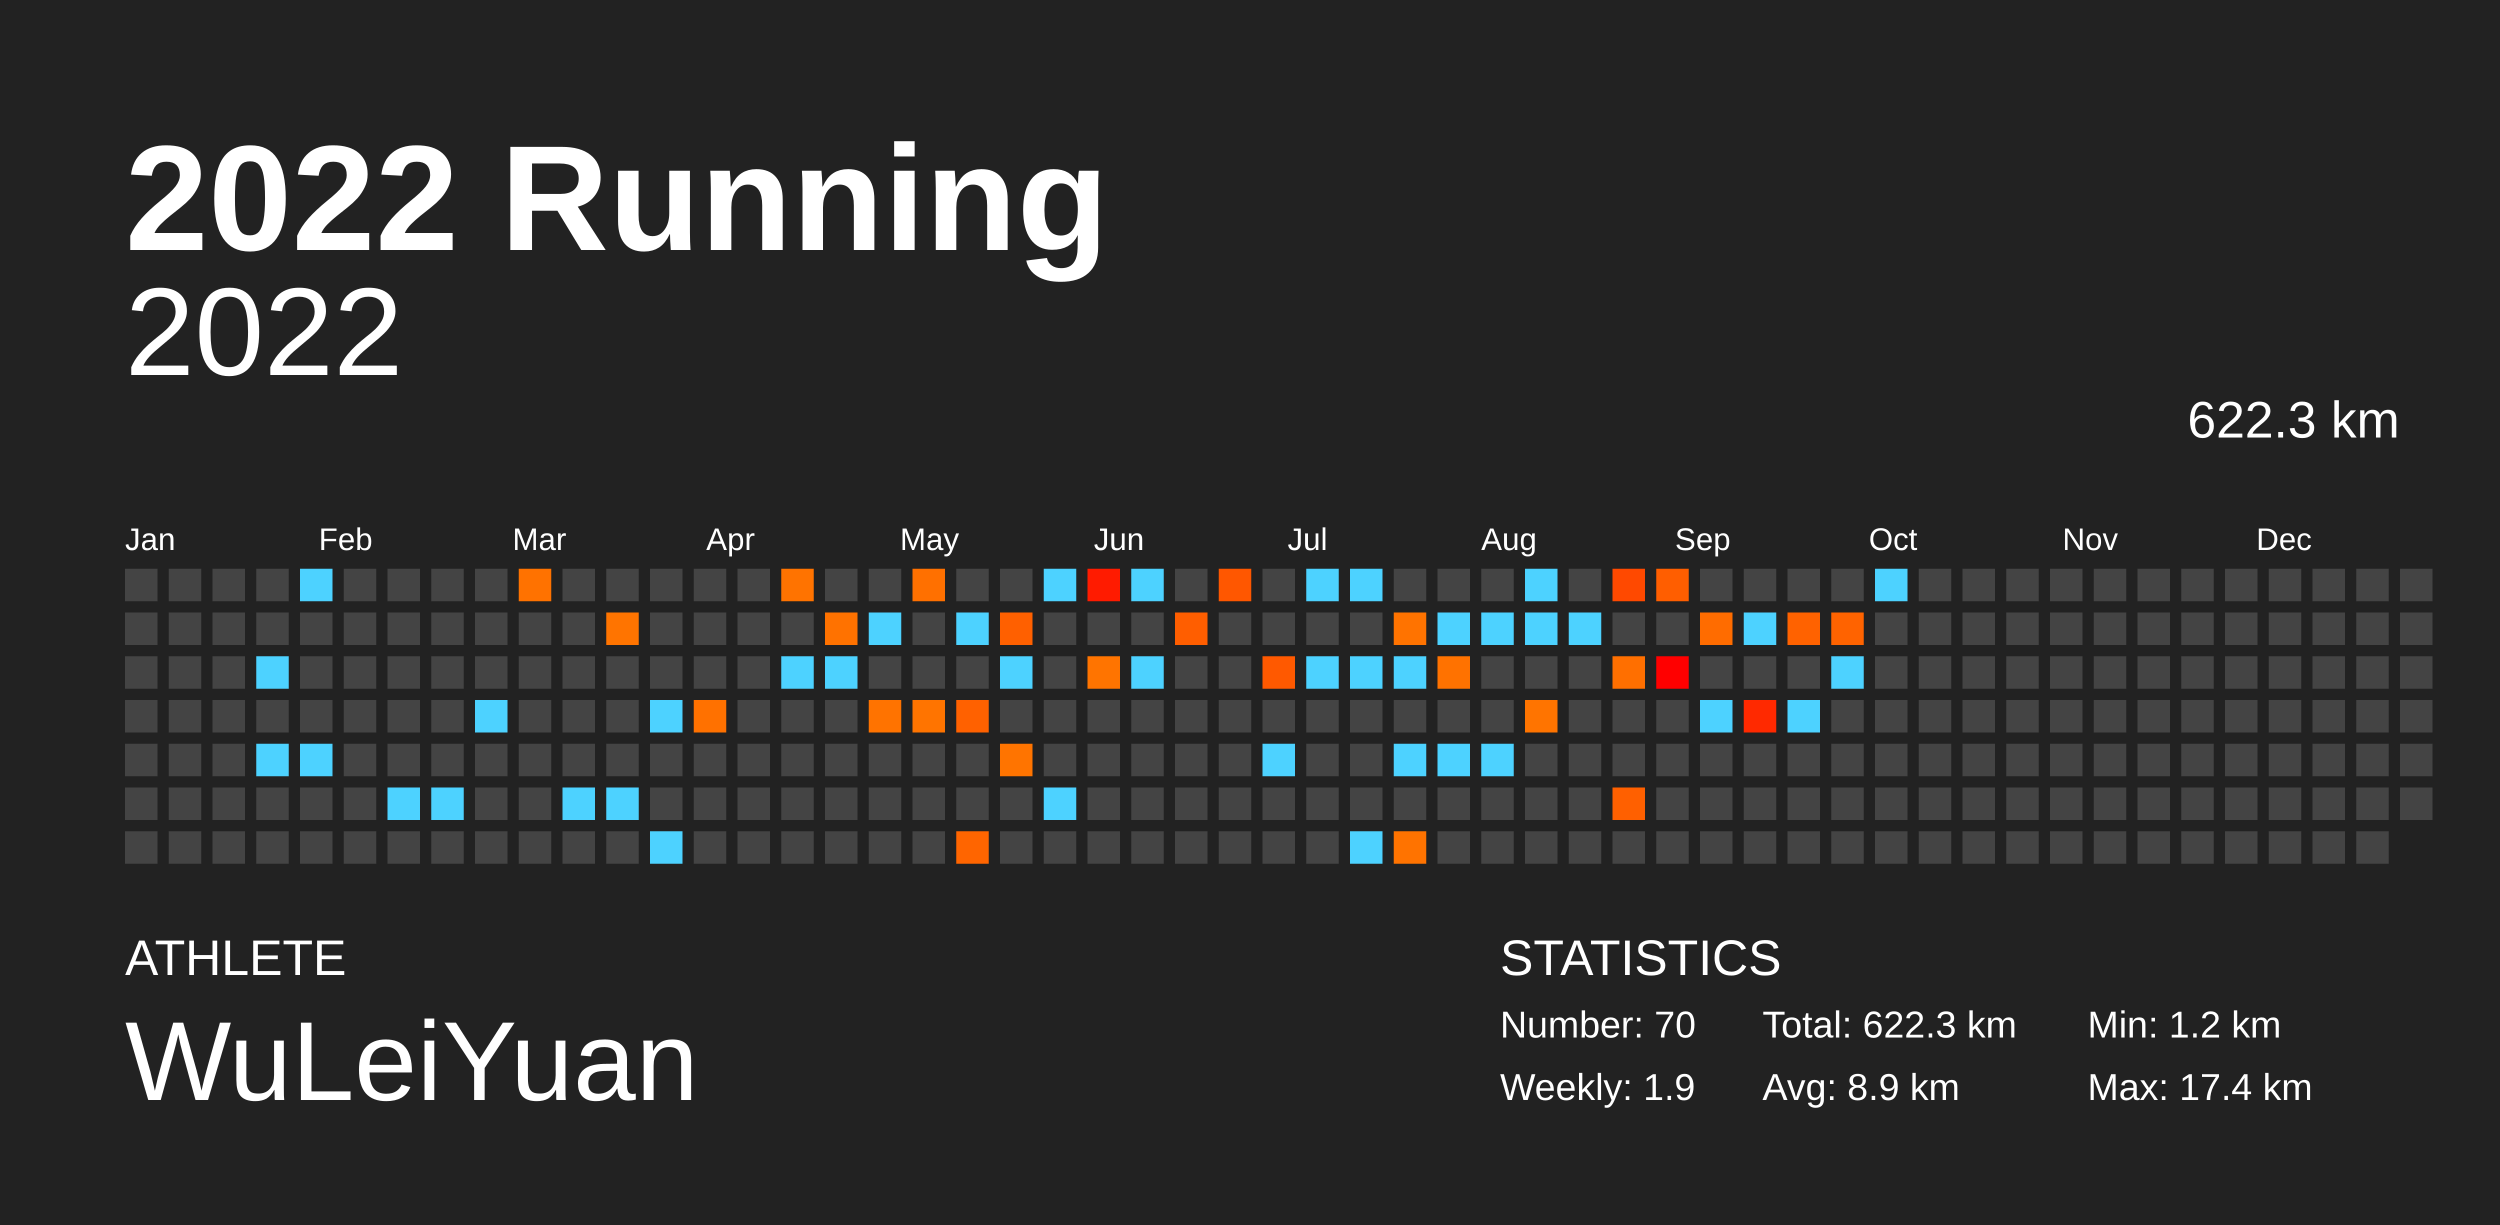
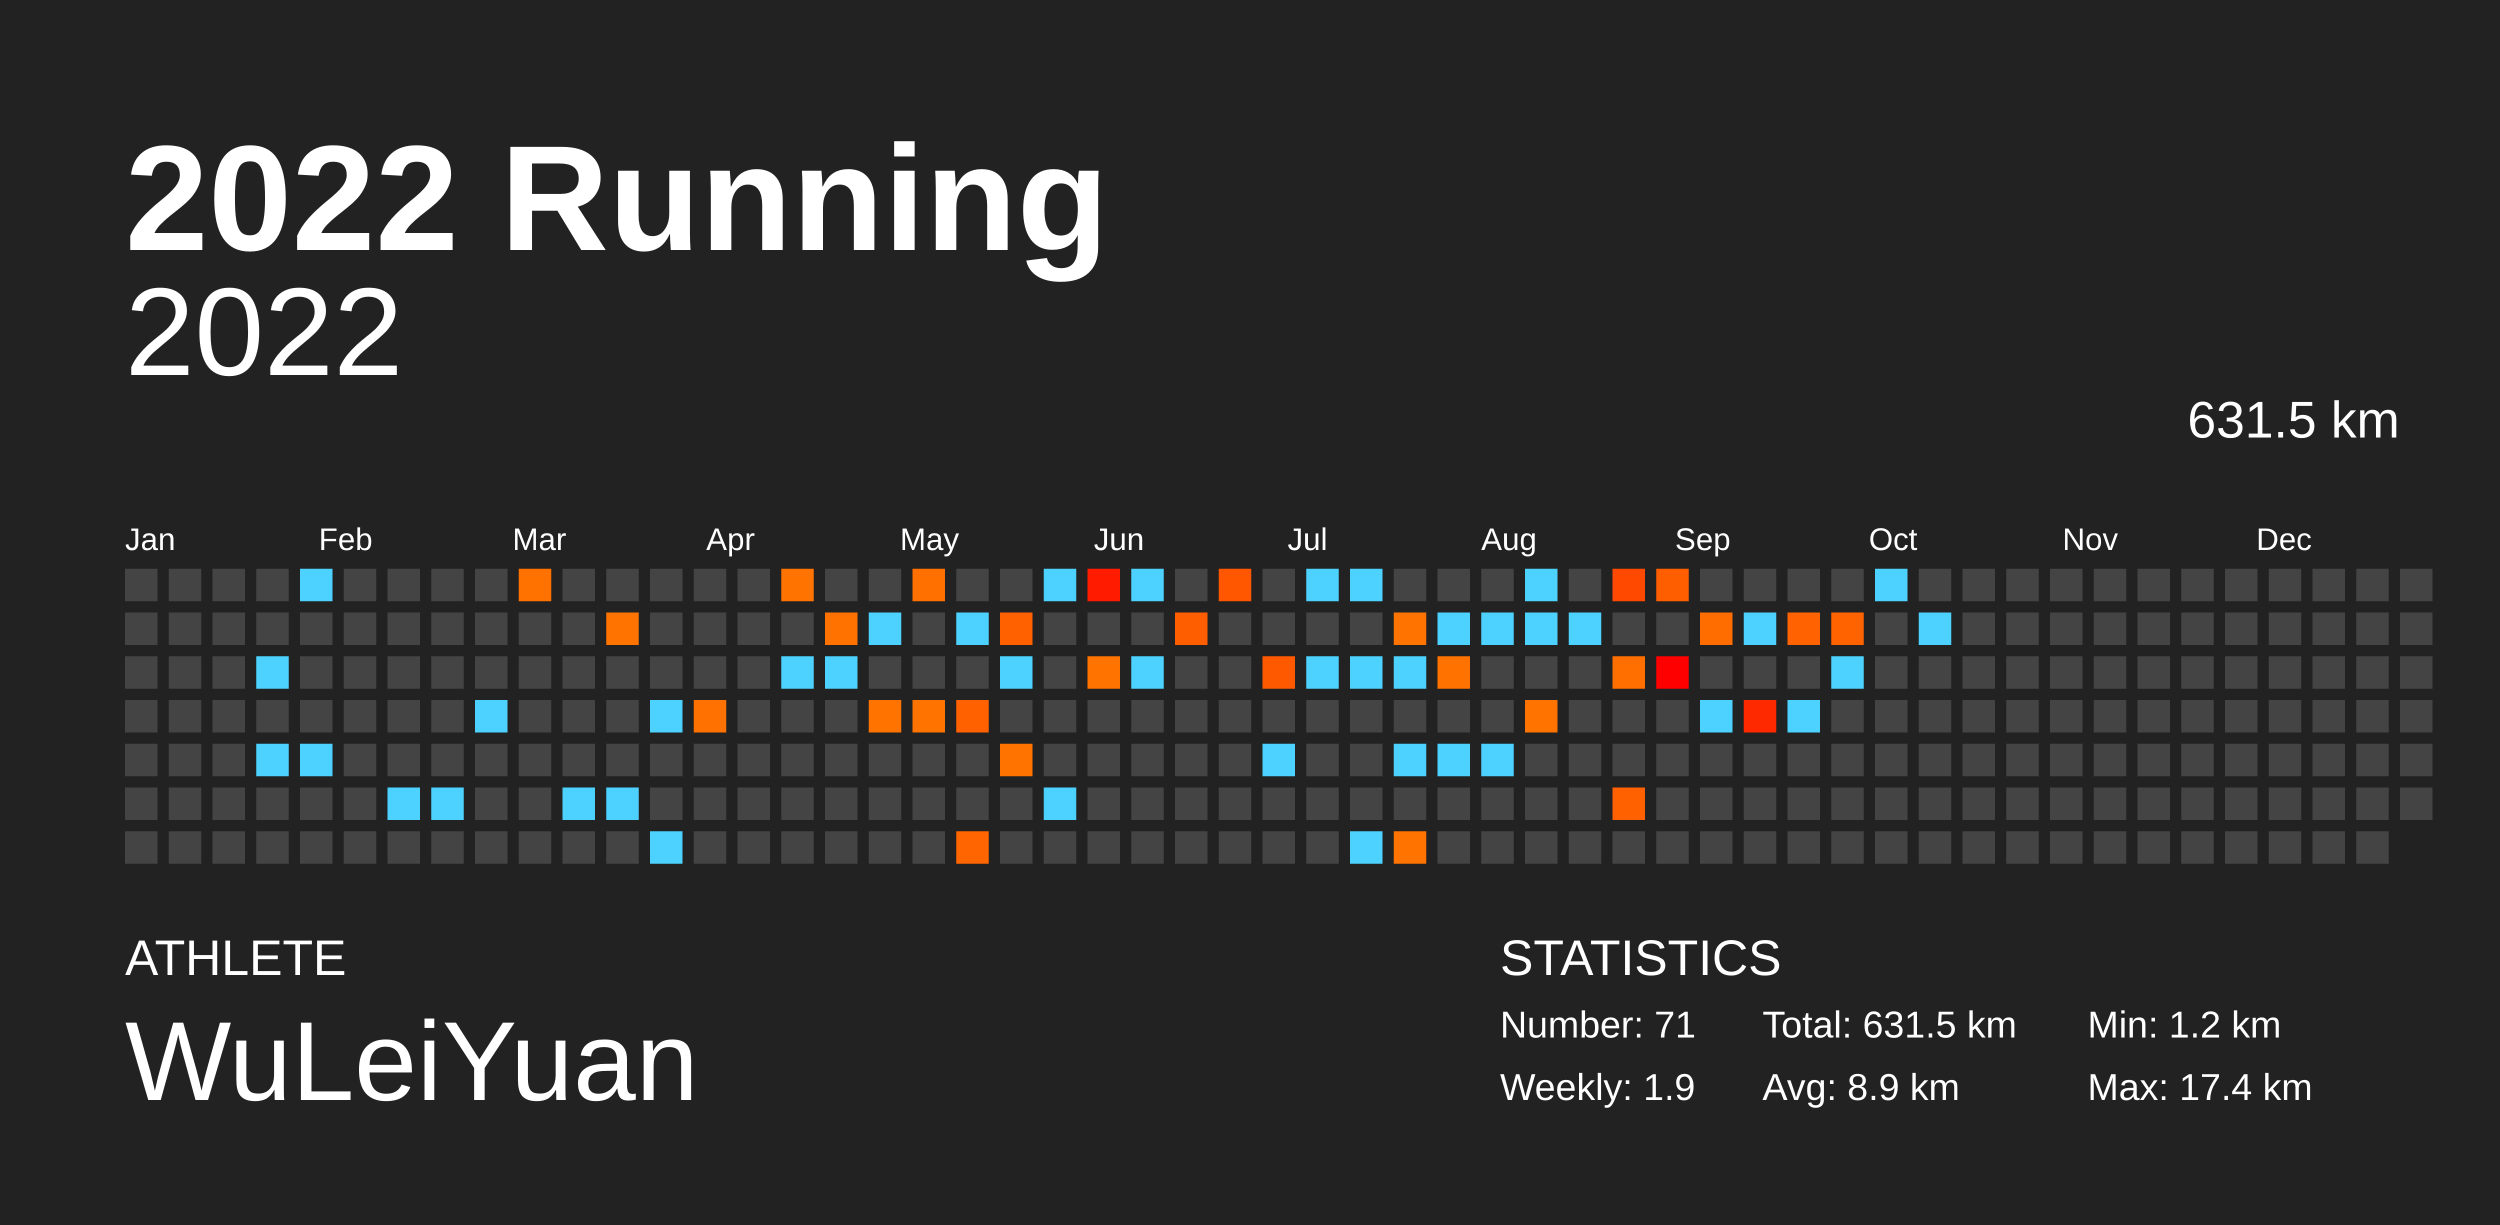
<svg xmlns="http://www.w3.org/2000/svg" baseProfile="full" height="98mm" version="1.1" viewBox="0,0,200,98" width="200mm">
  <defs />
  <rect fill="#222222" height="98" width="200" x="0" y="0" />
  <text fill="#FFFFFF" style="font-size:12px; font-family:Arial; font-weight:bold;" x="10" y="20">2022 Running</text>
  <text fill="#FFFFFF" style="font-size:4px; font-family:Arial" x="10" y="78">ATHLETE</text>
  <text fill="#FFFFFF" style="font-size:9px; font-family:Arial" x="10" y="88">WuLeiYuan</text>
  <text fill="#FFFFFF" style="font-size:4px; font-family:Arial" x="120" y="78">STATISTICS</text>
-   <text fill="#FFFFFF" style="font-size:3px; font-family:Arial" x="120" y="83">Number: 70</text>
+   <text fill="#FFFFFF" style="font-size:3px; font-family:Arial" x="120" y="83">Number: 71</text>
  <text fill="#FFFFFF" style="font-size:3px; font-family:Arial" x="120" y="88">Weekly: 1.9</text>
-   <text fill="#FFFFFF" style="font-size:3px; font-family:Arial" x="141" y="83">Total: 622.3 km</text>
+   <text fill="#FFFFFF" style="font-size:3px; font-family:Arial" x="141" y="83">Total: 631.5 km</text>
  <text fill="#FFFFFF" style="font-size:3px; font-family:Arial" x="141" y="88">Avg: 8.9 km</text>
  <text fill="#FFFFFF" style="font-size:3px; font-family:Arial" x="167" y="83">Min: 1.2 km</text>
  <text fill="#FFFFFF" style="font-size:3px; font-family:Arial" x="167" y="88">Max: 17.4 km</text>
  <text alignment-baseline="hanging" fill="#FFFFFF" style="font-size:10.0px; font-family:Arial;" x="10" y="30">2022</text>
-   <text alignment-baseline="hanging" fill="#FFFFFF" style="font-size:4.125px; font-family:Arial;" x="175" y="35">622.3 km</text>
+   <text alignment-baseline="hanging" fill="#FFFFFF" style="font-size:4.125px; font-family:Arial;" x="175" y="35">631.5 km</text>
  <text fill="#FFFFFF" style="font-size:2.5px; font-family:Arial" x="10.0" y="44">Jan</text>
  <text fill="#FFFFFF" style="font-size:2.5px; font-family:Arial" x="25.5" y="44">Feb</text>
  <text fill="#FFFFFF" style="font-size:2.5px; font-family:Arial" x="41.0" y="44">Mar</text>
  <text fill="#FFFFFF" style="font-size:2.5px; font-family:Arial" x="56.5" y="44">Apr</text>
  <text fill="#FFFFFF" style="font-size:2.5px; font-family:Arial" x="72.0" y="44">May</text>
  <text fill="#FFFFFF" style="font-size:2.5px; font-family:Arial" x="87.5" y="44">Jun</text>
  <text fill="#FFFFFF" style="font-size:2.5px; font-family:Arial" x="103.0" y="44">Jul</text>
  <text fill="#FFFFFF" style="font-size:2.5px; font-family:Arial" x="118.5" y="44">Aug</text>
  <text fill="#FFFFFF" style="font-size:2.5px; font-family:Arial" x="134.0" y="44">Sep</text>
  <text fill="#FFFFFF" style="font-size:2.5px; font-family:Arial" x="149.5" y="44">Oct</text>
  <text fill="#FFFFFF" style="font-size:2.5px; font-family:Arial" x="165.0" y="44">Nov</text>
  <text fill="#FFFFFF" style="font-size:2.5px; font-family:Arial" x="180.5" y="44">Dec</text>
  <rect fill="#444444" height="2.6" width="2.6" x="10.0" y="45.5" />
  <rect fill="#444444" height="2.6" width="2.6" x="10.0" y="49.0" />
  <rect fill="#444444" height="2.6" width="2.6" x="10.0" y="52.5" />
  <rect fill="#444444" height="2.6" width="2.6" x="10.0" y="56.0" />
  <rect fill="#444444" height="2.6" width="2.6" x="10.0" y="59.5" />
  <rect fill="#444444" height="2.6" width="2.6" x="10.0" y="63.0" />
  <rect fill="#444444" height="2.6" width="2.6" x="10.0" y="66.5" />
  <rect fill="#444444" height="2.6" width="2.6" x="13.5" y="45.5" />
  <rect fill="#444444" height="2.6" width="2.6" x="13.5" y="49.0" />
  <rect fill="#444444" height="2.6" width="2.6" x="13.5" y="52.5" />
  <rect fill="#444444" height="2.6" width="2.6" x="13.5" y="56.0" />
  <rect fill="#444444" height="2.6" width="2.6" x="13.5" y="59.5" />
  <rect fill="#444444" height="2.6" width="2.6" x="13.5" y="63.0" />
  <rect fill="#444444" height="2.6" width="2.6" x="13.5" y="66.5" />
  <rect fill="#444444" height="2.6" width="2.6" x="17.0" y="45.5" />
  <rect fill="#444444" height="2.6" width="2.6" x="17.0" y="49.0" />
  <rect fill="#444444" height="2.6" width="2.6" x="17.0" y="52.5" />
  <rect fill="#444444" height="2.6" width="2.6" x="17.0" y="56.0" />
  <rect fill="#444444" height="2.6" width="2.6" x="17.0" y="59.5" />
  <rect fill="#444444" height="2.6" width="2.6" x="17.0" y="63.0" />
  <rect fill="#444444" height="2.6" width="2.6" x="17.0" y="66.5" />
  <rect fill="#444444" height="2.6" width="2.6" x="20.5" y="45.5" />
  <rect fill="#444444" height="2.6" width="2.6" x="20.5" y="49.0" />
  <rect fill="#4dd2ff" height="2.6" width="2.6" x="20.5" y="52.5" />
  <rect fill="#444444" height="2.6" width="2.6" x="20.5" y="56.0" />
  <rect fill="#4dd2ff" height="2.6" width="2.6" x="20.5" y="59.5" />
  <rect fill="#444444" height="2.6" width="2.6" x="20.5" y="63.0" />
  <rect fill="#444444" height="2.6" width="2.6" x="20.5" y="66.5" />
  <rect fill="#4dd2ff" height="2.6" width="2.6" x="24.0" y="45.5" />
  <rect fill="#444444" height="2.6" width="2.6" x="24.0" y="49.0" />
  <rect fill="#444444" height="2.6" width="2.6" x="24.0" y="52.5" />
  <rect fill="#444444" height="2.6" width="2.6" x="24.0" y="56.0" />
  <rect fill="#4dd2ff" height="2.6" width="2.6" x="24.0" y="59.5" />
  <rect fill="#444444" height="2.6" width="2.6" x="24.0" y="63.0" />
  <rect fill="#444444" height="2.6" width="2.6" x="24.0" y="66.5" />
  <rect fill="#444444" height="2.6" width="2.6" x="27.5" y="45.5" />
  <rect fill="#444444" height="2.6" width="2.6" x="27.5" y="49.0" />
  <rect fill="#444444" height="2.6" width="2.6" x="27.5" y="52.5" />
  <rect fill="#444444" height="2.6" width="2.6" x="27.5" y="56.0" />
  <rect fill="#444444" height="2.6" width="2.6" x="27.5" y="59.5" />
  <rect fill="#444444" height="2.6" width="2.6" x="27.5" y="63.0" />
  <rect fill="#444444" height="2.6" width="2.6" x="27.5" y="66.5" />
  <rect fill="#444444" height="2.6" width="2.6" x="31.0" y="45.5" />
  <rect fill="#444444" height="2.6" width="2.6" x="31.0" y="49.0" />
  <rect fill="#444444" height="2.6" width="2.6" x="31.0" y="52.5" />
  <rect fill="#444444" height="2.6" width="2.6" x="31.0" y="56.0" />
  <rect fill="#444444" height="2.6" width="2.6" x="31.0" y="59.5" />
  <rect fill="#4dd2ff" height="2.6" width="2.6" x="31.0" y="63.0" />
  <rect fill="#444444" height="2.6" width="2.6" x="31.0" y="66.5" />
  <rect fill="#444444" height="2.6" width="2.6" x="34.5" y="45.5" />
  <rect fill="#444444" height="2.6" width="2.6" x="34.5" y="49.0" />
  <rect fill="#444444" height="2.6" width="2.6" x="34.5" y="52.5" />
  <rect fill="#444444" height="2.6" width="2.6" x="34.5" y="56.0" />
  <rect fill="#444444" height="2.6" width="2.6" x="34.5" y="59.5" />
  <rect fill="#4dd2ff" height="2.6" width="2.6" x="34.5" y="63.0" />
  <rect fill="#444444" height="2.6" width="2.6" x="34.5" y="66.5" />
  <rect fill="#444444" height="2.6" width="2.6" x="38.0" y="45.5" />
  <rect fill="#444444" height="2.6" width="2.6" x="38.0" y="49.0" />
  <rect fill="#444444" height="2.6" width="2.6" x="38.0" y="52.5" />
  <rect fill="#4dd2ff" height="2.6" width="2.6" x="38.0" y="56.0" />
  <rect fill="#444444" height="2.6" width="2.6" x="38.0" y="59.5" />
  <rect fill="#444444" height="2.6" width="2.6" x="38.0" y="63.0" />
  <rect fill="#444444" height="2.6" width="2.6" x="38.0" y="66.5" />
  <rect fill="#ff7200" height="2.6" width="2.6" x="41.5" y="45.5" />
  <rect fill="#444444" height="2.6" width="2.6" x="41.5" y="49.0" />
  <rect fill="#444444" height="2.6" width="2.6" x="41.5" y="52.5" />
  <rect fill="#444444" height="2.6" width="2.6" x="41.5" y="56.0" />
  <rect fill="#444444" height="2.6" width="2.6" x="41.5" y="59.5" />
  <rect fill="#444444" height="2.6" width="2.6" x="41.5" y="63.0" />
  <rect fill="#444444" height="2.6" width="2.6" x="41.5" y="66.5" />
  <rect fill="#444444" height="2.6" width="2.6" x="45.0" y="45.5" />
  <rect fill="#444444" height="2.6" width="2.6" x="45.0" y="49.0" />
  <rect fill="#444444" height="2.6" width="2.6" x="45.0" y="52.5" />
  <rect fill="#444444" height="2.6" width="2.6" x="45.0" y="56.0" />
  <rect fill="#444444" height="2.6" width="2.6" x="45.0" y="59.5" />
  <rect fill="#4dd2ff" height="2.6" width="2.6" x="45.0" y="63.0" />
  <rect fill="#444444" height="2.6" width="2.6" x="45.0" y="66.5" />
  <rect fill="#444444" height="2.6" width="2.6" x="48.5" y="45.5" />
  <rect fill="#ff7400" height="2.6" width="2.6" x="48.5" y="49.0" />
  <rect fill="#444444" height="2.6" width="2.6" x="48.5" y="52.5" />
  <rect fill="#444444" height="2.6" width="2.6" x="48.5" y="56.0" />
  <rect fill="#444444" height="2.6" width="2.6" x="48.5" y="59.5" />
  <rect fill="#4dd2ff" height="2.6" width="2.6" x="48.5" y="63.0" />
  <rect fill="#444444" height="2.6" width="2.6" x="48.5" y="66.5" />
  <rect fill="#444444" height="2.6" width="2.6" x="52.0" y="45.5" />
  <rect fill="#444444" height="2.6" width="2.6" x="52.0" y="49.0" />
  <rect fill="#444444" height="2.6" width="2.6" x="52.0" y="52.5" />
  <rect fill="#4dd2ff" height="2.6" width="2.6" x="52.0" y="56.0" />
  <rect fill="#444444" height="2.6" width="2.6" x="52.0" y="59.5" />
  <rect fill="#444444" height="2.6" width="2.6" x="52.0" y="63.0" />
  <rect fill="#4dd2ff" height="2.6" width="2.6" x="52.0" y="66.5" />
  <rect fill="#444444" height="2.6" width="2.6" x="55.5" y="45.5" />
  <rect fill="#444444" height="2.6" width="2.6" x="55.5" y="49.0" />
  <rect fill="#444444" height="2.6" width="2.6" x="55.5" y="52.5" />
  <rect fill="#ff7100" height="2.6" width="2.6" x="55.5" y="56.0" />
  <rect fill="#444444" height="2.6" width="2.6" x="55.5" y="59.5" />
  <rect fill="#444444" height="2.6" width="2.6" x="55.5" y="63.0" />
  <rect fill="#444444" height="2.6" width="2.6" x="55.5" y="66.5" />
  <rect fill="#444444" height="2.6" width="2.6" x="59.0" y="45.5" />
  <rect fill="#444444" height="2.6" width="2.6" x="59.0" y="49.0" />
  <rect fill="#444444" height="2.6" width="2.6" x="59.0" y="52.5" />
  <rect fill="#444444" height="2.6" width="2.6" x="59.0" y="56.0" />
  <rect fill="#444444" height="2.6" width="2.6" x="59.0" y="59.5" />
  <rect fill="#444444" height="2.6" width="2.6" x="59.0" y="63.0" />
  <rect fill="#444444" height="2.6" width="2.6" x="59.0" y="66.5" />
  <rect fill="#ff7300" height="2.6" width="2.6" x="62.5" y="45.5" />
  <rect fill="#444444" height="2.6" width="2.6" x="62.5" y="49.0" />
  <rect fill="#4dd2ff" height="2.6" width="2.6" x="62.5" y="52.5" />
  <rect fill="#444444" height="2.6" width="2.6" x="62.5" y="56.0" />
  <rect fill="#444444" height="2.6" width="2.6" x="62.5" y="59.5" />
  <rect fill="#444444" height="2.6" width="2.6" x="62.5" y="63.0" />
  <rect fill="#444444" height="2.6" width="2.6" x="62.5" y="66.5" />
  <rect fill="#444444" height="2.6" width="2.6" x="66.0" y="45.5" />
  <rect fill="#ff7200" height="2.6" width="2.6" x="66.0" y="49.0" />
  <rect fill="#4dd2ff" height="2.6" width="2.6" x="66.0" y="52.5" />
  <rect fill="#444444" height="2.6" width="2.6" x="66.0" y="56.0" />
  <rect fill="#444444" height="2.6" width="2.6" x="66.0" y="59.5" />
  <rect fill="#444444" height="2.6" width="2.6" x="66.0" y="63.0" />
  <rect fill="#444444" height="2.6" width="2.6" x="66.0" y="66.5" />
  <rect fill="#444444" height="2.6" width="2.6" x="69.5" y="45.5" />
  <rect fill="#4dd2ff" height="2.6" width="2.6" x="69.5" y="49.0" />
  <rect fill="#444444" height="2.6" width="2.6" x="69.5" y="52.5" />
  <rect fill="#ff7300" height="2.6" width="2.6" x="69.5" y="56.0" />
  <rect fill="#444444" height="2.6" width="2.6" x="69.5" y="59.5" />
  <rect fill="#444444" height="2.6" width="2.6" x="69.5" y="63.0" />
  <rect fill="#444444" height="2.6" width="2.6" x="69.5" y="66.5" />
  <rect fill="#ff7000" height="2.6" width="2.6" x="73.0" y="45.5" />
  <rect fill="#444444" height="2.6" width="2.6" x="73.0" y="49.0" />
  <rect fill="#444444" height="2.6" width="2.6" x="73.0" y="52.5" />
  <rect fill="#ff7400" height="2.6" width="2.6" x="73.0" y="56.0" />
  <rect fill="#444444" height="2.6" width="2.6" x="73.0" y="59.5" />
  <rect fill="#444444" height="2.6" width="2.6" x="73.0" y="63.0" />
  <rect fill="#444444" height="2.6" width="2.6" x="73.0" y="66.5" />
  <rect fill="#444444" height="2.6" width="2.6" x="76.5" y="45.5" />
  <rect fill="#4dd2ff" height="2.6" width="2.6" x="76.5" y="49.0" />
  <rect fill="#444444" height="2.6" width="2.6" x="76.5" y="52.5" />
  <rect fill="#ff6100" height="2.6" width="2.6" x="76.5" y="56.0" />
  <rect fill="#444444" height="2.6" width="2.6" x="76.5" y="59.5" />
  <rect fill="#444444" height="2.6" width="2.6" x="76.5" y="63.0" />
  <rect fill="#ff6500" height="2.6" width="2.6" x="76.5" y="66.5" />
  <rect fill="#444444" height="2.6" width="2.6" x="80.0" y="45.5" />
  <rect fill="#ff6000" height="2.6" width="2.6" x="80.0" y="49.0" />
  <rect fill="#4dd2ff" height="2.6" width="2.6" x="80.0" y="52.5" />
  <rect fill="#444444" height="2.6" width="2.6" x="80.0" y="56.0" />
  <rect fill="#ff7400" height="2.6" width="2.6" x="80.0" y="59.5" />
  <rect fill="#444444" height="2.6" width="2.6" x="80.0" y="63.0" />
  <rect fill="#444444" height="2.6" width="2.6" x="80.0" y="66.5" />
  <rect fill="#4dd2ff" height="2.6" width="2.6" x="83.5" y="45.5" />
  <rect fill="#444444" height="2.6" width="2.6" x="83.5" y="49.0" />
  <rect fill="#444444" height="2.6" width="2.6" x="83.5" y="52.5" />
  <rect fill="#444444" height="2.6" width="2.6" x="83.5" y="56.0" />
  <rect fill="#444444" height="2.6" width="2.6" x="83.5" y="59.5" />
  <rect fill="#4dd2ff" height="2.6" width="2.6" x="83.5" y="63.0" />
  <rect fill="#444444" height="2.6" width="2.6" x="83.5" y="66.5" />
  <rect fill="#ff1b00" height="2.6" width="2.6" x="87.0" y="45.5" />
  <rect fill="#444444" height="2.6" width="2.6" x="87.0" y="49.0" />
  <rect fill="#ff7400" height="2.6" width="2.6" x="87.0" y="52.5" />
  <rect fill="#444444" height="2.6" width="2.6" x="87.0" y="56.0" />
  <rect fill="#444444" height="2.6" width="2.6" x="87.0" y="59.5" />
  <rect fill="#444444" height="2.6" width="2.6" x="87.0" y="63.0" />
  <rect fill="#444444" height="2.6" width="2.6" x="87.0" y="66.5" />
  <rect fill="#4dd2ff" height="2.6" width="2.6" x="90.5" y="45.5" />
  <rect fill="#444444" height="2.6" width="2.6" x="90.5" y="49.0" />
  <rect fill="#4dd2ff" height="2.6" width="2.6" x="90.5" y="52.5" />
  <rect fill="#444444" height="2.6" width="2.6" x="90.5" y="56.0" />
  <rect fill="#444444" height="2.6" width="2.6" x="90.5" y="59.5" />
  <rect fill="#444444" height="2.6" width="2.6" x="90.5" y="63.0" />
  <rect fill="#444444" height="2.6" width="2.6" x="90.5" y="66.5" />
  <rect fill="#444444" height="2.6" width="2.6" x="94.0" y="45.5" />
  <rect fill="#ff5e00" height="2.6" width="2.6" x="94.0" y="49.0" />
  <rect fill="#444444" height="2.6" width="2.6" x="94.0" y="52.5" />
  <rect fill="#444444" height="2.6" width="2.6" x="94.0" y="56.0" />
  <rect fill="#444444" height="2.6" width="2.6" x="94.0" y="59.5" />
  <rect fill="#444444" height="2.6" width="2.6" x="94.0" y="63.0" />
  <rect fill="#444444" height="2.6" width="2.6" x="94.0" y="66.5" />
  <rect fill="#ff5700" height="2.6" width="2.6" x="97.5" y="45.5" />
  <rect fill="#444444" height="2.6" width="2.6" x="97.5" y="49.0" />
  <rect fill="#444444" height="2.6" width="2.6" x="97.5" y="52.5" />
  <rect fill="#444444" height="2.6" width="2.6" x="97.5" y="56.0" />
  <rect fill="#444444" height="2.6" width="2.6" x="97.5" y="59.5" />
  <rect fill="#444444" height="2.6" width="2.6" x="97.5" y="63.0" />
  <rect fill="#444444" height="2.6" width="2.6" x="97.5" y="66.5" />
  <rect fill="#444444" height="2.6" width="2.6" x="101.0" y="45.5" />
  <rect fill="#444444" height="2.6" width="2.6" x="101.0" y="49.0" />
  <rect fill="#ff5900" height="2.6" width="2.6" x="101.0" y="52.5" />
  <rect fill="#444444" height="2.6" width="2.6" x="101.0" y="56.0" />
  <rect fill="#4dd2ff" height="2.6" width="2.6" x="101.0" y="59.5" />
  <rect fill="#444444" height="2.6" width="2.6" x="101.0" y="63.0" />
  <rect fill="#444444" height="2.6" width="2.6" x="101.0" y="66.5" />
  <rect fill="#4dd2ff" height="2.6" width="2.6" x="104.5" y="45.5" />
  <rect fill="#444444" height="2.6" width="2.6" x="104.5" y="49.0" />
  <rect fill="#4dd2ff" height="2.6" width="2.6" x="104.5" y="52.5" />
  <rect fill="#444444" height="2.6" width="2.6" x="104.5" y="56.0" />
  <rect fill="#444444" height="2.6" width="2.6" x="104.5" y="59.5" />
  <rect fill="#444444" height="2.6" width="2.6" x="104.5" y="63.0" />
  <rect fill="#444444" height="2.6" width="2.6" x="104.5" y="66.5" />
  <rect fill="#4dd2ff" height="2.6" width="2.6" x="108.0" y="45.5" />
  <rect fill="#444444" height="2.6" width="2.6" x="108.0" y="49.0" />
  <rect fill="#4dd2ff" height="2.6" width="2.6" x="108.0" y="52.5" />
  <rect fill="#444444" height="2.6" width="2.6" x="108.0" y="56.0" />
  <rect fill="#444444" height="2.6" width="2.6" x="108.0" y="59.5" />
  <rect fill="#444444" height="2.6" width="2.6" x="108.0" y="63.0" />
  <rect fill="#4dd2ff" height="2.6" width="2.6" x="108.0" y="66.5" />
  <rect fill="#444444" height="2.6" width="2.6" x="111.5" y="45.5" />
  <rect fill="#ff7300" height="2.6" width="2.6" x="111.5" y="49.0" />
  <rect fill="#4dd2ff" height="2.6" width="2.6" x="111.5" y="52.5" />
  <rect fill="#444444" height="2.6" width="2.6" x="111.5" y="56.0" />
  <rect fill="#4dd2ff" height="2.6" width="2.6" x="111.5" y="59.5" />
  <rect fill="#444444" height="2.6" width="2.6" x="111.5" y="63.0" />
  <rect fill="#ff7300" height="2.6" width="2.6" x="111.5" y="66.5" />
  <rect fill="#444444" height="2.6" width="2.6" x="115.0" y="45.5" />
  <rect fill="#4dd2ff" height="2.6" width="2.6" x="115.0" y="49.0" />
  <rect fill="#ff7200" height="2.6" width="2.6" x="115.0" y="52.5" />
  <rect fill="#444444" height="2.6" width="2.6" x="115.0" y="56.0" />
  <rect fill="#4dd2ff" height="2.6" width="2.6" x="115.0" y="59.5" />
  <rect fill="#444444" height="2.6" width="2.6" x="115.0" y="63.0" />
  <rect fill="#444444" height="2.6" width="2.6" x="115.0" y="66.5" />
  <rect fill="#444444" height="2.6" width="2.6" x="118.5" y="45.5" />
  <rect fill="#4dd2ff" height="2.6" width="2.6" x="118.5" y="49.0" />
  <rect fill="#444444" height="2.6" width="2.6" x="118.5" y="52.5" />
  <rect fill="#444444" height="2.6" width="2.6" x="118.5" y="56.0" />
  <rect fill="#4dd2ff" height="2.6" width="2.6" x="118.5" y="59.5" />
  <rect fill="#444444" height="2.6" width="2.6" x="118.5" y="63.0" />
  <rect fill="#444444" height="2.6" width="2.6" x="118.5" y="66.5" />
  <rect fill="#4dd2ff" height="2.6" width="2.6" x="122.0" y="45.5" />
  <rect fill="#4dd2ff" height="2.6" width="2.6" x="122.0" y="49.0" />
  <rect fill="#444444" height="2.6" width="2.6" x="122.0" y="52.5" />
  <rect fill="#ff7400" height="2.6" width="2.6" x="122.0" y="56.0" />
  <rect fill="#444444" height="2.6" width="2.6" x="122.0" y="59.5" />
  <rect fill="#444444" height="2.6" width="2.6" x="122.0" y="63.0" />
  <rect fill="#444444" height="2.6" width="2.6" x="122.0" y="66.5" />
  <rect fill="#444444" height="2.6" width="2.6" x="125.5" y="45.5" />
  <rect fill="#4dd2ff" height="2.6" width="2.6" x="125.5" y="49.0" />
  <rect fill="#444444" height="2.6" width="2.6" x="125.5" y="52.5" />
  <rect fill="#444444" height="2.6" width="2.6" x="125.5" y="56.0" />
  <rect fill="#444444" height="2.6" width="2.6" x="125.5" y="59.5" />
  <rect fill="#444444" height="2.6" width="2.6" x="125.5" y="63.0" />
  <rect fill="#444444" height="2.6" width="2.6" x="125.5" y="66.5" />
  <rect fill="#ff4900" height="2.6" width="2.6" x="129.0" y="45.5" />
  <rect fill="#444444" height="2.6" width="2.6" x="129.0" y="49.0" />
  <rect fill="#ff6f00" height="2.6" width="2.6" x="129.0" y="52.5" />
  <rect fill="#444444" height="2.6" width="2.6" x="129.0" y="56.0" />
  <rect fill="#444444" height="2.6" width="2.6" x="129.0" y="59.5" />
  <rect fill="#ff6000" height="2.6" width="2.6" x="129.0" y="63.0" />
  <rect fill="#444444" height="2.6" width="2.6" x="129.0" y="66.5" />
  <rect fill="#ff5e00" height="2.6" width="2.6" x="132.5" y="45.5" />
  <rect fill="#444444" height="2.6" width="2.6" x="132.5" y="49.0" />
  <rect fill="#ff0000" height="2.6" width="2.6" x="132.5" y="52.5" />
  <rect fill="#444444" height="2.6" width="2.6" x="132.5" y="56.0" />
  <rect fill="#444444" height="2.6" width="2.6" x="132.5" y="59.5" />
  <rect fill="#444444" height="2.6" width="2.6" x="132.5" y="63.0" />
  <rect fill="#444444" height="2.6" width="2.6" x="132.5" y="66.5" />
  <rect fill="#444444" height="2.6" width="2.6" x="136.0" y="45.5" />
  <rect fill="#ff6c00" height="2.6" width="2.6" x="136.0" y="49.0" />
  <rect fill="#444444" height="2.6" width="2.6" x="136.0" y="52.5" />
  <rect fill="#4dd2ff" height="2.6" width="2.6" x="136.0" y="56.0" />
  <rect fill="#444444" height="2.6" width="2.6" x="136.0" y="59.5" />
  <rect fill="#444444" height="2.6" width="2.6" x="136.0" y="63.0" />
  <rect fill="#444444" height="2.6" width="2.6" x="136.0" y="66.5" />
  <rect fill="#444444" height="2.6" width="2.6" x="139.5" y="45.5" />
  <rect fill="#4dd2ff" height="2.6" width="2.6" x="139.5" y="49.0" />
  <rect fill="#444444" height="2.6" width="2.6" x="139.5" y="52.5" />
  <rect fill="#ff2900" height="2.6" width="2.6" x="139.5" y="56.0" />
  <rect fill="#444444" height="2.6" width="2.6" x="139.5" y="59.5" />
  <rect fill="#444444" height="2.6" width="2.6" x="139.5" y="63.0" />
  <rect fill="#444444" height="2.6" width="2.6" x="139.5" y="66.5" />
  <rect fill="#444444" height="2.6" width="2.6" x="143.0" y="45.5" />
  <rect fill="#ff6200" height="2.6" width="2.6" x="143.0" y="49.0" />
  <rect fill="#444444" height="2.6" width="2.6" x="143.0" y="52.5" />
  <rect fill="#4dd2ff" height="2.6" width="2.6" x="143.0" y="56.0" />
  <rect fill="#444444" height="2.6" width="2.6" x="143.0" y="59.5" />
  <rect fill="#444444" height="2.6" width="2.6" x="143.0" y="63.0" />
  <rect fill="#444444" height="2.6" width="2.6" x="143.0" y="66.5" />
  <rect fill="#444444" height="2.6" width="2.6" x="146.5" y="45.5" />
  <rect fill="#ff6300" height="2.6" width="2.6" x="146.5" y="49.0" />
  <rect fill="#4dd2ff" height="2.6" width="2.6" x="146.5" y="52.5" />
  <rect fill="#444444" height="2.6" width="2.6" x="146.5" y="56.0" />
  <rect fill="#444444" height="2.6" width="2.6" x="146.5" y="59.5" />
  <rect fill="#444444" height="2.6" width="2.6" x="146.5" y="63.0" />
  <rect fill="#444444" height="2.6" width="2.6" x="146.5" y="66.5" />
  <rect fill="#4dd2ff" height="2.6" width="2.6" x="150.0" y="45.5" />
  <rect fill="#444444" height="2.6" width="2.6" x="150.0" y="49.0" />
  <rect fill="#444444" height="2.6" width="2.6" x="150.0" y="52.5" />
  <rect fill="#444444" height="2.6" width="2.6" x="150.0" y="56.0" />
  <rect fill="#444444" height="2.6" width="2.6" x="150.0" y="59.5" />
  <rect fill="#444444" height="2.6" width="2.6" x="150.0" y="63.0" />
  <rect fill="#444444" height="2.6" width="2.6" x="150.0" y="66.5" />
  <rect fill="#444444" height="2.6" width="2.6" x="153.5" y="45.5" />
-   <rect fill="#444444" height="2.6" width="2.6" x="153.5" y="49.0" />
+   <rect fill="#4dd2ff" height="2.6" width="2.6" x="153.5" y="49.0" />
  <rect fill="#444444" height="2.6" width="2.6" x="153.5" y="52.5" />
  <rect fill="#444444" height="2.6" width="2.6" x="153.5" y="56.0" />
  <rect fill="#444444" height="2.6" width="2.6" x="153.5" y="59.5" />
  <rect fill="#444444" height="2.6" width="2.6" x="153.5" y="63.0" />
  <rect fill="#444444" height="2.6" width="2.6" x="153.5" y="66.5" />
  <rect fill="#444444" height="2.6" width="2.6" x="157.0" y="45.5" />
  <rect fill="#444444" height="2.6" width="2.6" x="157.0" y="49.0" />
  <rect fill="#444444" height="2.6" width="2.6" x="157.0" y="52.5" />
  <rect fill="#444444" height="2.6" width="2.6" x="157.0" y="56.0" />
  <rect fill="#444444" height="2.6" width="2.6" x="157.0" y="59.5" />
  <rect fill="#444444" height="2.6" width="2.6" x="157.0" y="63.0" />
  <rect fill="#444444" height="2.6" width="2.6" x="157.0" y="66.5" />
  <rect fill="#444444" height="2.6" width="2.6" x="160.5" y="45.5" />
  <rect fill="#444444" height="2.6" width="2.6" x="160.5" y="49.0" />
  <rect fill="#444444" height="2.6" width="2.6" x="160.5" y="52.5" />
  <rect fill="#444444" height="2.6" width="2.6" x="160.5" y="56.0" />
  <rect fill="#444444" height="2.6" width="2.6" x="160.5" y="59.5" />
  <rect fill="#444444" height="2.6" width="2.6" x="160.5" y="63.0" />
  <rect fill="#444444" height="2.6" width="2.6" x="160.5" y="66.5" />
  <rect fill="#444444" height="2.6" width="2.6" x="164.0" y="45.5" />
  <rect fill="#444444" height="2.6" width="2.6" x="164.0" y="49.0" />
  <rect fill="#444444" height="2.6" width="2.6" x="164.0" y="52.5" />
  <rect fill="#444444" height="2.6" width="2.6" x="164.0" y="56.0" />
  <rect fill="#444444" height="2.6" width="2.6" x="164.0" y="59.5" />
  <rect fill="#444444" height="2.6" width="2.6" x="164.0" y="63.0" />
  <rect fill="#444444" height="2.6" width="2.6" x="164.0" y="66.5" />
  <rect fill="#444444" height="2.6" width="2.6" x="167.5" y="45.5" />
  <rect fill="#444444" height="2.6" width="2.6" x="167.5" y="49.0" />
  <rect fill="#444444" height="2.6" width="2.6" x="167.5" y="52.5" />
  <rect fill="#444444" height="2.6" width="2.6" x="167.5" y="56.0" />
  <rect fill="#444444" height="2.6" width="2.6" x="167.5" y="59.5" />
  <rect fill="#444444" height="2.6" width="2.6" x="167.5" y="63.0" />
  <rect fill="#444444" height="2.6" width="2.6" x="167.5" y="66.5" />
  <rect fill="#444444" height="2.6" width="2.6" x="171.0" y="45.5" />
  <rect fill="#444444" height="2.6" width="2.6" x="171.0" y="49.0" />
  <rect fill="#444444" height="2.6" width="2.6" x="171.0" y="52.5" />
  <rect fill="#444444" height="2.6" width="2.6" x="171.0" y="56.0" />
  <rect fill="#444444" height="2.6" width="2.6" x="171.0" y="59.5" />
  <rect fill="#444444" height="2.6" width="2.6" x="171.0" y="63.0" />
  <rect fill="#444444" height="2.6" width="2.6" x="171.0" y="66.5" />
  <rect fill="#444444" height="2.6" width="2.6" x="174.5" y="45.5" />
  <rect fill="#444444" height="2.6" width="2.6" x="174.5" y="49.0" />
  <rect fill="#444444" height="2.6" width="2.6" x="174.5" y="52.5" />
  <rect fill="#444444" height="2.6" width="2.6" x="174.5" y="56.0" />
  <rect fill="#444444" height="2.6" width="2.6" x="174.5" y="59.5" />
  <rect fill="#444444" height="2.6" width="2.6" x="174.5" y="63.0" />
  <rect fill="#444444" height="2.6" width="2.6" x="174.5" y="66.5" />
  <rect fill="#444444" height="2.6" width="2.6" x="178.0" y="45.5" />
  <rect fill="#444444" height="2.6" width="2.6" x="178.0" y="49.0" />
  <rect fill="#444444" height="2.6" width="2.6" x="178.0" y="52.5" />
  <rect fill="#444444" height="2.6" width="2.6" x="178.0" y="56.0" />
  <rect fill="#444444" height="2.6" width="2.6" x="178.0" y="59.5" />
  <rect fill="#444444" height="2.6" width="2.6" x="178.0" y="63.0" />
  <rect fill="#444444" height="2.6" width="2.6" x="178.0" y="66.5" />
  <rect fill="#444444" height="2.6" width="2.6" x="181.5" y="45.5" />
  <rect fill="#444444" height="2.6" width="2.6" x="181.5" y="49.0" />
  <rect fill="#444444" height="2.6" width="2.6" x="181.5" y="52.5" />
  <rect fill="#444444" height="2.6" width="2.6" x="181.5" y="56.0" />
  <rect fill="#444444" height="2.6" width="2.6" x="181.5" y="59.5" />
  <rect fill="#444444" height="2.6" width="2.6" x="181.5" y="63.0" />
  <rect fill="#444444" height="2.6" width="2.6" x="181.5" y="66.5" />
  <rect fill="#444444" height="2.6" width="2.6" x="185.0" y="45.5" />
  <rect fill="#444444" height="2.6" width="2.6" x="185.0" y="49.0" />
  <rect fill="#444444" height="2.6" width="2.6" x="185.0" y="52.5" />
  <rect fill="#444444" height="2.6" width="2.6" x="185.0" y="56.0" />
  <rect fill="#444444" height="2.6" width="2.6" x="185.0" y="59.5" />
  <rect fill="#444444" height="2.6" width="2.6" x="185.0" y="63.0" />
  <rect fill="#444444" height="2.6" width="2.6" x="185.0" y="66.5" />
  <rect fill="#444444" height="2.6" width="2.6" x="188.5" y="45.5" />
  <rect fill="#444444" height="2.6" width="2.6" x="188.5" y="49.0" />
  <rect fill="#444444" height="2.6" width="2.6" x="188.5" y="52.5" />
  <rect fill="#444444" height="2.6" width="2.6" x="188.5" y="56.0" />
  <rect fill="#444444" height="2.6" width="2.6" x="188.5" y="59.5" />
  <rect fill="#444444" height="2.6" width="2.6" x="188.5" y="63.0" />
  <rect fill="#444444" height="2.6" width="2.6" x="188.5" y="66.5" />
  <rect fill="#444444" height="2.6" width="2.6" x="192.0" y="45.5" />
  <rect fill="#444444" height="2.6" width="2.6" x="192.0" y="49.0" />
  <rect fill="#444444" height="2.6" width="2.6" x="192.0" y="52.5" />
  <rect fill="#444444" height="2.6" width="2.6" x="192.0" y="56.0" />
  <rect fill="#444444" height="2.6" width="2.6" x="192.0" y="59.5" />
  <rect fill="#444444" height="2.6" width="2.6" x="192.0" y="63.0" />
</svg>
